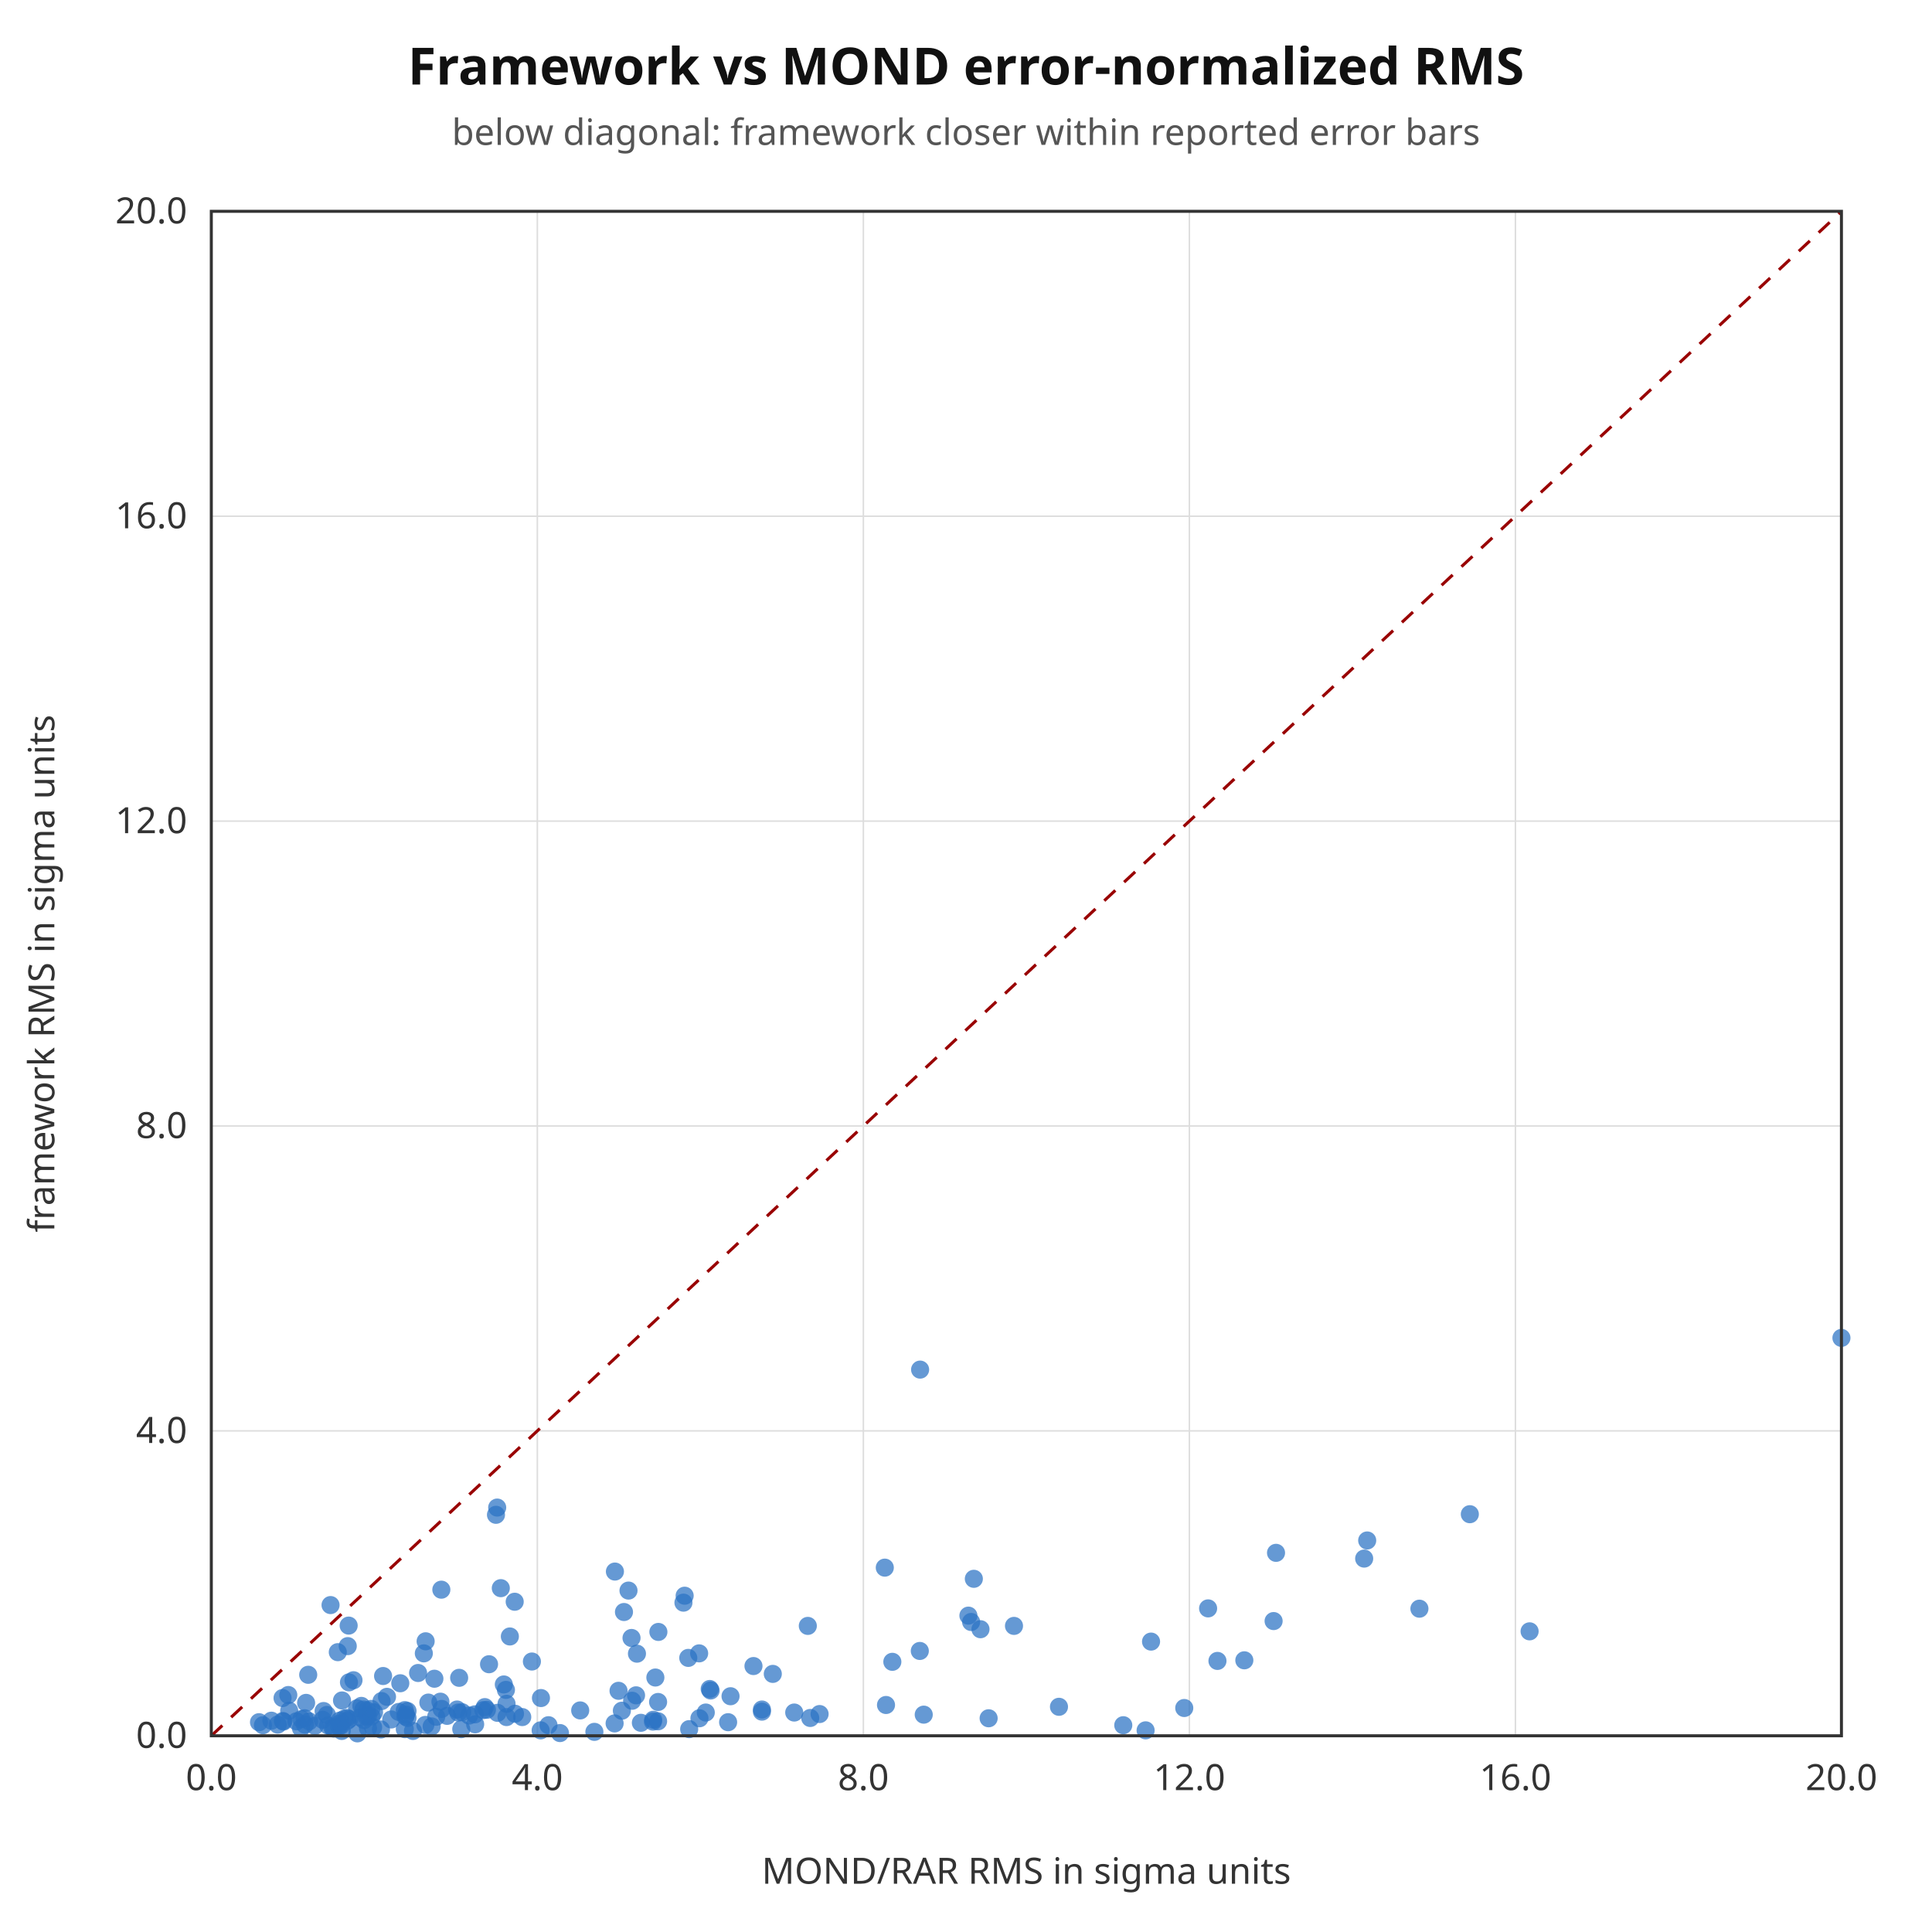
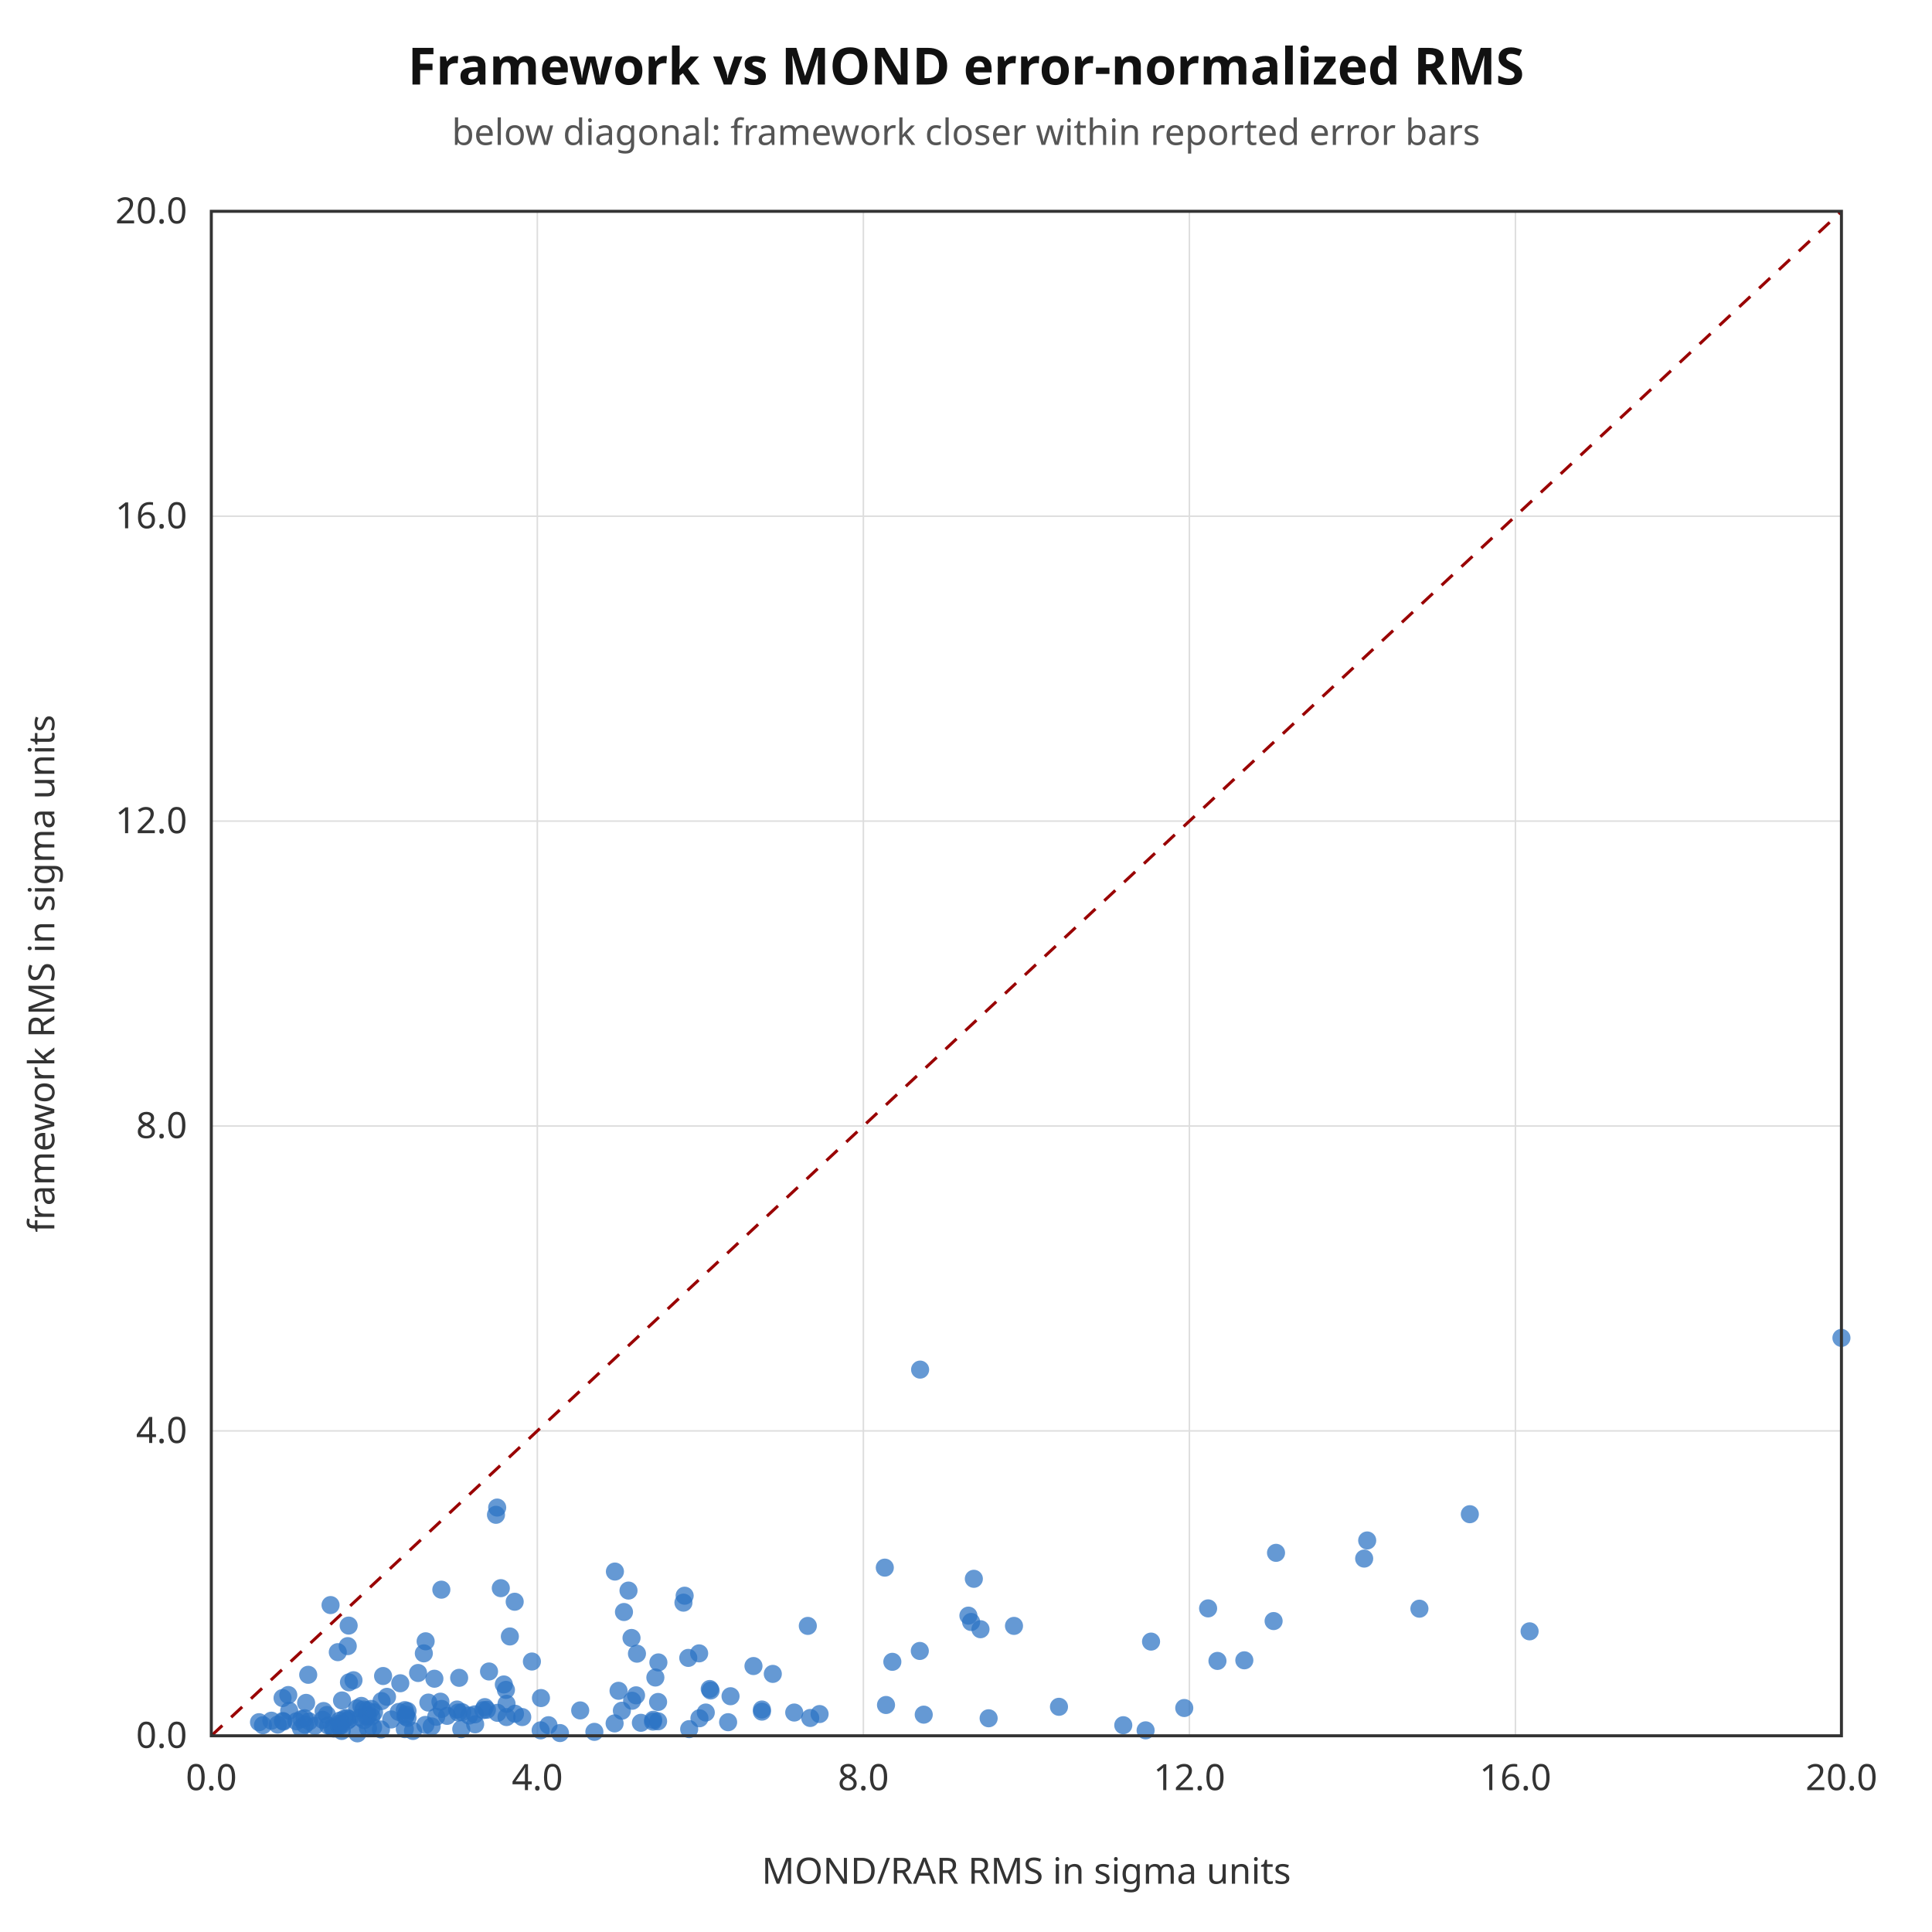
<svg xmlns="http://www.w3.org/2000/svg" viewBox="0 0 640 640" width="640" height="640" font-family="sans-serif" font-size="12">
  <style>.ax{stroke:#333;fill:none}.grid{stroke:#ddd;stroke-width:.5}.diag{stroke:#900;stroke-dasharray:5,4;fill:none}.pt{fill:#2a72c4;opacity:.72}.lbl{fill:#333}.title{font-size:17px;font-weight:600;fill:#111}.sub{font-size:12px;fill:#555}</style>
  <text x="320.0" y="28" text-anchor="middle" class="title">Framework vs MOND error-normalized RMS</text>
  <text x="320.0" y="48" text-anchor="middle" class="sub">below diagonal: framework closer within reported error bars</text>
  <line x1="70.0" y1="70" x2="70.0" y2="575" class="grid" />
  <line x1="70" y1="575.0" x2="610" y2="575.0" class="grid" />
  <text x="70.0" y="593" text-anchor="middle" class="lbl">0.0</text>
  <text x="62" y="579.0" text-anchor="end" class="lbl">0.0</text>
  <line x1="178.0" y1="70" x2="178.0" y2="575" class="grid" />
  <line x1="70" y1="474.0" x2="610" y2="474.0" class="grid" />
  <text x="178.0" y="593" text-anchor="middle" class="lbl">4.0</text>
  <text x="62" y="478.0" text-anchor="end" class="lbl">4.0</text>
  <line x1="286.0" y1="70" x2="286.0" y2="575" class="grid" />
  <line x1="70" y1="373.0" x2="610" y2="373.0" class="grid" />
  <text x="286.0" y="593" text-anchor="middle" class="lbl">8.0</text>
  <text x="62" y="377.0" text-anchor="end" class="lbl">8.0</text>
  <line x1="394.0" y1="70" x2="394.0" y2="575" class="grid" />
  <line x1="70" y1="272.0" x2="610" y2="272.0" class="grid" />
  <text x="394.0" y="593" text-anchor="middle" class="lbl">12.0</text>
  <text x="62" y="276.0" text-anchor="end" class="lbl">12.0</text>
  <line x1="502.0" y1="70" x2="502.0" y2="575" class="grid" />
  <line x1="70" y1="171.0" x2="610" y2="171.0" class="grid" />
  <text x="502.0" y="593" text-anchor="middle" class="lbl">16.0</text>
  <text x="62" y="175.0" text-anchor="end" class="lbl">16.0</text>
  <line x1="610.0" y1="70" x2="610.0" y2="575" class="grid" />
  <line x1="70" y1="70.0" x2="610" y2="70.0" class="grid" />
  <text x="610.0" y="593" text-anchor="middle" class="lbl">20.0</text>
  <text x="62" y="74.0" text-anchor="end" class="lbl">20.0</text>
  <line x1="70.0" y1="575.0" x2="610.0" y2="70.0" class="diag" />
  <circle cx="350.8" cy="565.4" r="3" class="pt" />
  <circle cx="114.1" cy="569.3" r="3" class="pt" />
  <circle cx="185.5" cy="574.1" r="3" class="pt" />
  <circle cx="218.0" cy="570.2" r="3" class="pt" />
  <circle cx="87.1" cy="571.5" r="3" class="pt" />
  <circle cx="324.8" cy="539.7" r="3" class="pt" />
  <circle cx="400.2" cy="532.8" r="3" class="pt" />
  <circle cx="218.0" cy="563.8" r="3" class="pt" />
  <circle cx="403.3" cy="550.2" r="3" class="pt" />
  <circle cx="146.3" cy="566.1" r="3" class="pt" />
  <circle cx="166.9" cy="558.0" r="3" class="pt" />
  <circle cx="212.3" cy="570.7" r="3" class="pt" />
  <circle cx="267.6" cy="538.6" r="3" class="pt" />
  <circle cx="241.2" cy="570.5" r="3" class="pt" />
  <circle cx="115.0" cy="569.1" r="3" class="pt" />
  <circle cx="228.3" cy="572.8" r="3" class="pt" />
  <circle cx="126.2" cy="572.9" r="3" class="pt" />
  <circle cx="98.2" cy="570.2" r="3" class="pt" />
  <circle cx="134.1" cy="572.8" r="3" class="pt" />
  <circle cx="140.9" cy="571.4" r="3" class="pt" />
  <circle cx="115.0" cy="570.1" r="3" class="pt" />
  <circle cx="152.8" cy="572.8" r="3" class="pt" />
  <circle cx="242.0" cy="561.9" r="3" class="pt" />
  <circle cx="93.9" cy="570.3" r="3" class="pt" />
  <circle cx="120.6" cy="569.8" r="3" class="pt" />
  <circle cx="196.9" cy="573.7" r="3" class="pt" />
  <circle cx="120.4" cy="566.3" r="3" class="pt" />
  <circle cx="121.6" cy="566.6" r="3" class="pt" />
  <circle cx="100.9" cy="569.2" r="3" class="pt" />
  <circle cx="486.9" cy="501.6" r="3" class="pt" />
  <circle cx="235.1" cy="559.5" r="3" class="pt" />
  <circle cx="216.4" cy="569.7" r="3" class="pt" />
  <circle cx="157.3" cy="567.9" r="3" class="pt" />
  <circle cx="263.1" cy="567.3" r="3" class="pt" />
  <circle cx="106.9" cy="569.7" r="3" class="pt" />
  <circle cx="126.4" cy="563.5" r="3" class="pt" />
-   <circle cx="162.0" cy="551.3" r="3" class="pt" />
+   <circle cx="162.0" cy="553.7" r="3" class="pt" />
  <circle cx="111.9" cy="547.3" r="3" class="pt" />
  <circle cx="321.7" cy="537.3" r="3" class="pt" />
  <circle cx="228.0" cy="549.2" r="3" class="pt" />
  <circle cx="167.6" cy="559.8" r="3" class="pt" />
  <circle cx="249.6" cy="551.9" r="3" class="pt" />
  <circle cx="173.0" cy="568.8" r="3" class="pt" />
  <circle cx="206.0" cy="566.7" r="3" class="pt" />
  <circle cx="304.8" cy="453.7" r="3" class="pt" />
  <circle cx="109.5" cy="531.7" r="3" class="pt" />
  <circle cx="320.8" cy="535.2" r="3" class="pt" />
  <circle cx="165.9" cy="526.1" r="3" class="pt" />
  <circle cx="144.5" cy="568.7" r="3" class="pt" />
  <circle cx="146.2" cy="526.6" r="3" class="pt" />
  <circle cx="117.1" cy="556.6" r="3" class="pt" />
  <circle cx="176.2" cy="550.4" r="3" class="pt" />
  <circle cx="132.6" cy="557.6" r="3" class="pt" />
  <circle cx="168.9" cy="542.1" r="3" class="pt" />
  <circle cx="93.6" cy="562.5" r="3" class="pt" />
  <circle cx="204.9" cy="560.1" r="3" class="pt" />
  <circle cx="101.4" cy="564.1" r="3" class="pt" />
  <circle cx="128.2" cy="562.1" r="3" class="pt" />
  <circle cx="167.8" cy="564.4" r="3" class="pt" />
  <circle cx="95.5" cy="561.5" r="3" class="pt" />
  <circle cx="115.6" cy="557.3" r="3" class="pt" />
  <circle cx="110.6" cy="572.6" r="3" class="pt" />
  <circle cx="112.5" cy="570.0" r="3" class="pt" />
  <circle cx="107.2" cy="566.8" r="3" class="pt" />
  <circle cx="152.1" cy="555.8" r="3" class="pt" />
  <circle cx="123.9" cy="567.2" r="3" class="pt" />
  <circle cx="143.9" cy="556.1" r="3" class="pt" />
  <circle cx="161.3" cy="566.4" r="3" class="pt" />
  <circle cx="203.6" cy="570.9" r="3" class="pt" />
  <circle cx="167.8" cy="568.8" r="3" class="pt" />
  <circle cx="231.7" cy="569.2" r="3" class="pt" />
  <circle cx="119.7" cy="565.1" r="3" class="pt" />
  <circle cx="99.7" cy="572.5" r="3" class="pt" />
  <circle cx="151.4" cy="566.3" r="3" class="pt" />
  <circle cx="121.9" cy="568.5" r="3" class="pt" />
  <circle cx="134.3" cy="568.6" r="3" class="pt" />
  <circle cx="271.5" cy="567.8" r="3" class="pt" />
  <circle cx="268.4" cy="569.1" r="3" class="pt" />
  <circle cx="170.6" cy="567.7" r="3" class="pt" />
  <circle cx="89.9" cy="570.0" r="3" class="pt" />
  <circle cx="170.5" cy="530.6" r="3" class="pt" />
  <circle cx="610.0" cy="443.2" r="3" class="pt" />
  <circle cx="422.7" cy="514.4" r="3" class="pt" />
  <circle cx="208.2" cy="526.9" r="3" class="pt" />
  <circle cx="226.4" cy="530.9" r="3" class="pt" />
  <circle cx="412.2" cy="550.0" r="3" class="pt" />
  <circle cx="226.8" cy="528.6" r="3" class="pt" />
  <circle cx="209.2" cy="542.6" r="3" class="pt" />
  <circle cx="115.2" cy="545.3" r="3" class="pt" />
  <circle cx="203.7" cy="520.6" r="3" class="pt" />
  <circle cx="136.8" cy="573.4" r="3" class="pt" />
  <circle cx="206.7" cy="534.0" r="3" class="pt" />
  <circle cx="231.6" cy="547.7" r="3" class="pt" />
  <circle cx="95.8" cy="566.7" r="3" class="pt" />
  <circle cx="211.0" cy="547.8" r="3" class="pt" />
  <circle cx="379.5" cy="573.2" r="3" class="pt" />
  <circle cx="335.9" cy="538.6" r="3" class="pt" />
  <circle cx="217.1" cy="555.7" r="3" class="pt" />
  <circle cx="102.1" cy="554.8" r="3" class="pt" />
  <circle cx="179.2" cy="562.5" r="3" class="pt" />
  <circle cx="256.0" cy="554.5" r="3" class="pt" />
  <circle cx="121.9" cy="572.5" r="3" class="pt" />
  <circle cx="85.8" cy="570.5" r="3" class="pt" />
  <circle cx="113.2" cy="573.4" r="3" class="pt" />
  <circle cx="252.4" cy="567.0" r="3" class="pt" />
  <circle cx="372.1" cy="571.5" r="3" class="pt" />
  <circle cx="506.7" cy="540.4" r="3" class="pt" />
  <circle cx="115.5" cy="538.5" r="3" class="pt" />
  <circle cx="304.7" cy="546.9" r="3" class="pt" />
  <circle cx="452.9" cy="510.3" r="3" class="pt" />
  <circle cx="164.7" cy="499.4" r="3" class="pt" />
  <circle cx="164.3" cy="501.8" r="3" class="pt" />
  <circle cx="322.6" cy="523.0" r="3" class="pt" />
  <circle cx="118.3" cy="565.9" r="3" class="pt" />
  <circle cx="293.5" cy="564.8" r="3" class="pt" />
  <circle cx="216.3" cy="570.3" r="3" class="pt" />
  <circle cx="160.6" cy="565.5" r="3" class="pt" />
  <circle cx="153.1" cy="567.2" r="3" class="pt" />
  <circle cx="112.3" cy="571.8" r="3" class="pt" />
  <circle cx="141.0" cy="543.7" r="3" class="pt" />
  <circle cx="160.1" cy="566.5" r="3" class="pt" />
  <circle cx="235.4" cy="560.0" r="3" class="pt" />
  <circle cx="164.8" cy="567.4" r="3" class="pt" />
  <circle cx="118.4" cy="574.2" r="3" class="pt" />
  <circle cx="470.2" cy="532.9" r="3" class="pt" />
  <circle cx="115.7" cy="569.5" r="3" class="pt" />
  <circle cx="99.8" cy="569.5" r="3" class="pt" />
-   <circle cx="218.1" cy="540.6" r="3" class="pt" />
+   <circle cx="218.1" cy="550.7" r="3" class="pt" />
  <circle cx="135.0" cy="569.1" r="3" class="pt" />
  <circle cx="93.7" cy="570.1" r="3" class="pt" />
  <circle cx="129.6" cy="569.6" r="3" class="pt" />
  <circle cx="151.8" cy="567.3" r="3" class="pt" />
  <circle cx="179.1" cy="573.2" r="3" class="pt" />
  <circle cx="209.4" cy="563.4" r="3" class="pt" />
  <circle cx="421.9" cy="537.0" r="3" class="pt" />
  <circle cx="451.9" cy="516.3" r="3" class="pt" />
  <circle cx="148.1" cy="568.4" r="3" class="pt" />
  <circle cx="102.4" cy="570.2" r="3" class="pt" />
  <circle cx="110.1" cy="572.3" r="3" class="pt" />
  <circle cx="113.0" cy="571.6" r="3" class="pt" />
  <circle cx="327.5" cy="569.2" r="3" class="pt" />
  <circle cx="121.4" cy="568.6" r="3" class="pt" />
  <circle cx="155.4" cy="568.3" r="3" class="pt" />
  <circle cx="392.3" cy="565.8" r="3" class="pt" />
  <circle cx="123.0" cy="566.1" r="3" class="pt" />
  <circle cx="104.3" cy="571.7" r="3" class="pt" />
  <circle cx="92.0" cy="571.3" r="3" class="pt" />
  <circle cx="134.5" cy="568.0" r="3" class="pt" />
  <circle cx="306.0" cy="568.0" r="3" class="pt" />
  <circle cx="132.1" cy="567.1" r="3" class="pt" />
  <circle cx="157.4" cy="571.2" r="3" class="pt" />
  <circle cx="181.7" cy="571.5" r="3" class="pt" />
  <circle cx="134.1" cy="566.5" r="3" class="pt" />
  <circle cx="101.0" cy="571.3" r="3" class="pt" />
  <circle cx="108.7" cy="571.6" r="3" class="pt" />
  <circle cx="123.6" cy="572.2" r="3" class="pt" />
  <circle cx="210.7" cy="561.6" r="3" class="pt" />
  <circle cx="135.0" cy="566.8" r="3" class="pt" />
  <circle cx="113.3" cy="563.3" r="3" class="pt" />
  <circle cx="138.5" cy="554.2" r="3" class="pt" />
  <circle cx="233.8" cy="567.3" r="3" class="pt" />
  <circle cx="252.4" cy="566.3" r="3" class="pt" />
  <circle cx="293.1" cy="519.3" r="3" class="pt" />
  <circle cx="143.0" cy="571.9" r="3" class="pt" />
  <circle cx="112.5" cy="571.0" r="3" class="pt" />
  <circle cx="140.4" cy="547.7" r="3" class="pt" />
  <circle cx="192.2" cy="566.6" r="3" class="pt" />
  <circle cx="381.3" cy="543.8" r="3" class="pt" />
  <circle cx="295.6" cy="550.5" r="3" class="pt" />
  <circle cx="145.9" cy="563.7" r="3" class="pt" />
  <circle cx="141.9" cy="564.0" r="3" class="pt" />
  <circle cx="123.1" cy="568.6" r="3" class="pt" />
  <circle cx="119.4" cy="568.9" r="3" class="pt" />
  <circle cx="126.9" cy="555.2" r="3" class="pt" />
  <circle cx="108.3" cy="568.1" r="3" class="pt" />
  <text x="340.0" y="624" text-anchor="middle" class="lbl">MOND/RAR RMS in sigma units</text>
  <text x="18" y="322.5" text-anchor="middle" class="lbl" transform="rotate(-90,18,322.5)">framework RMS in sigma units</text>
  <rect x="70" y="70" width="540" height="505" class="ax" />
</svg>
